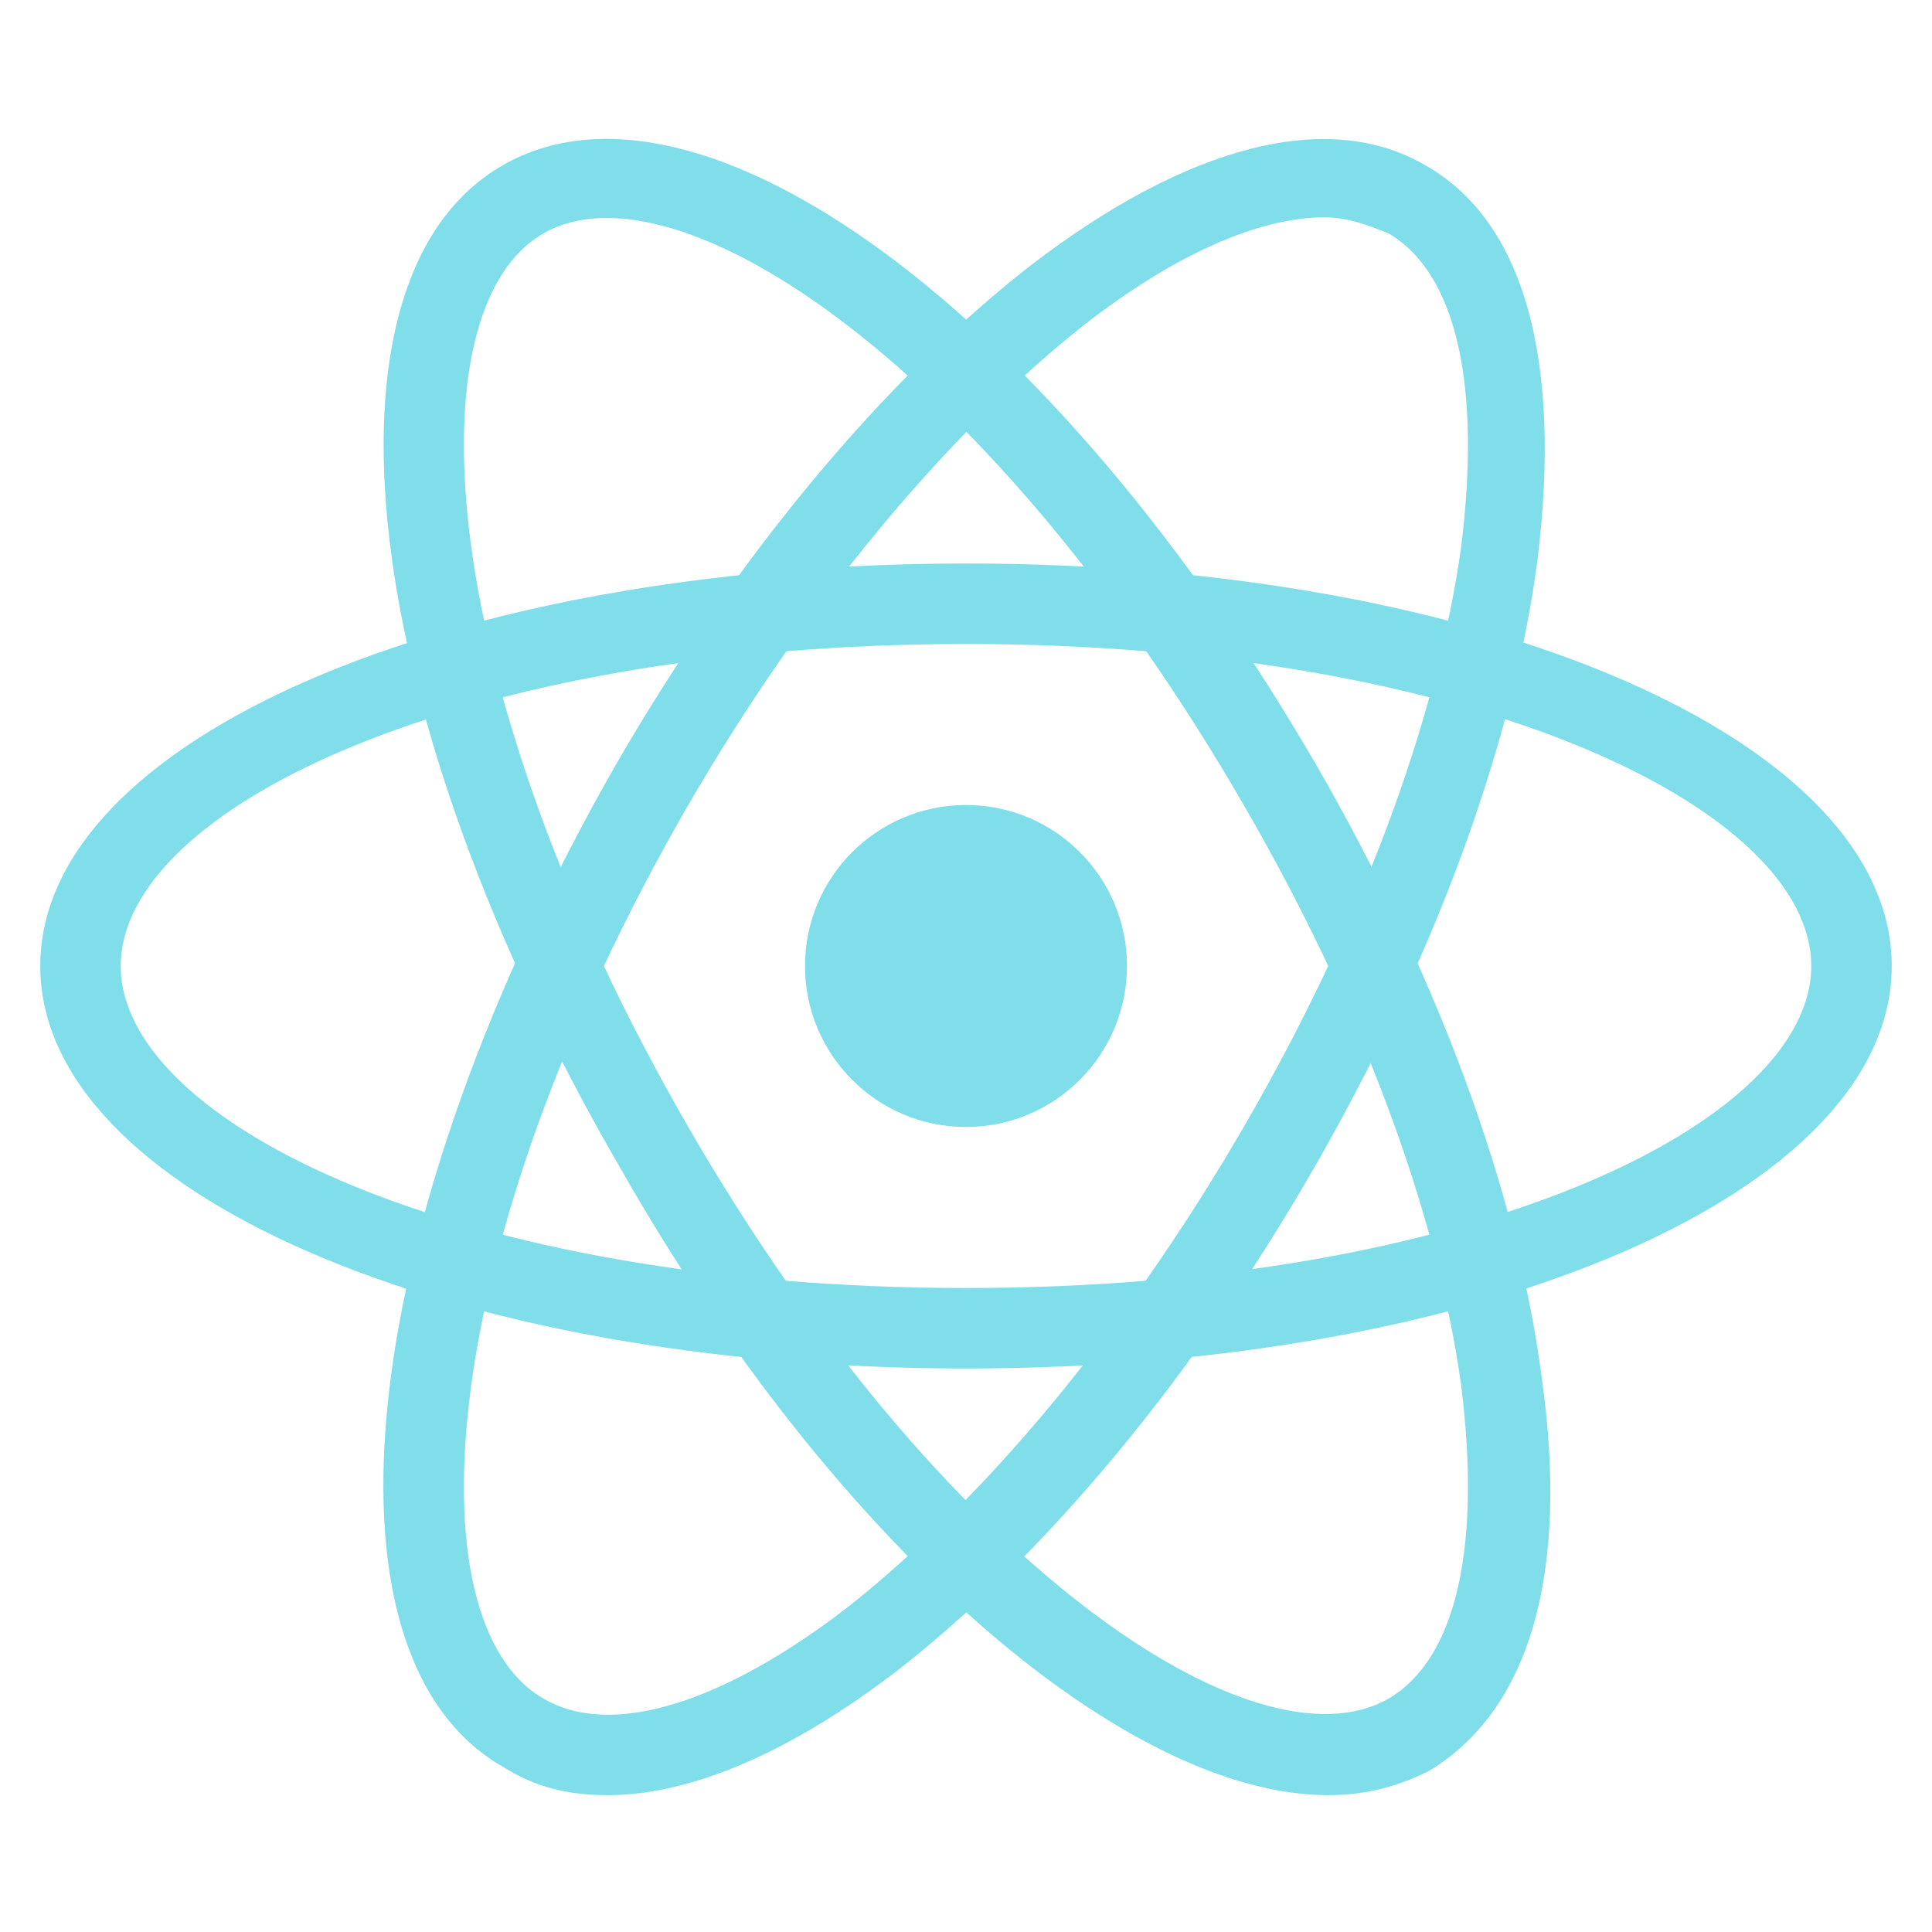
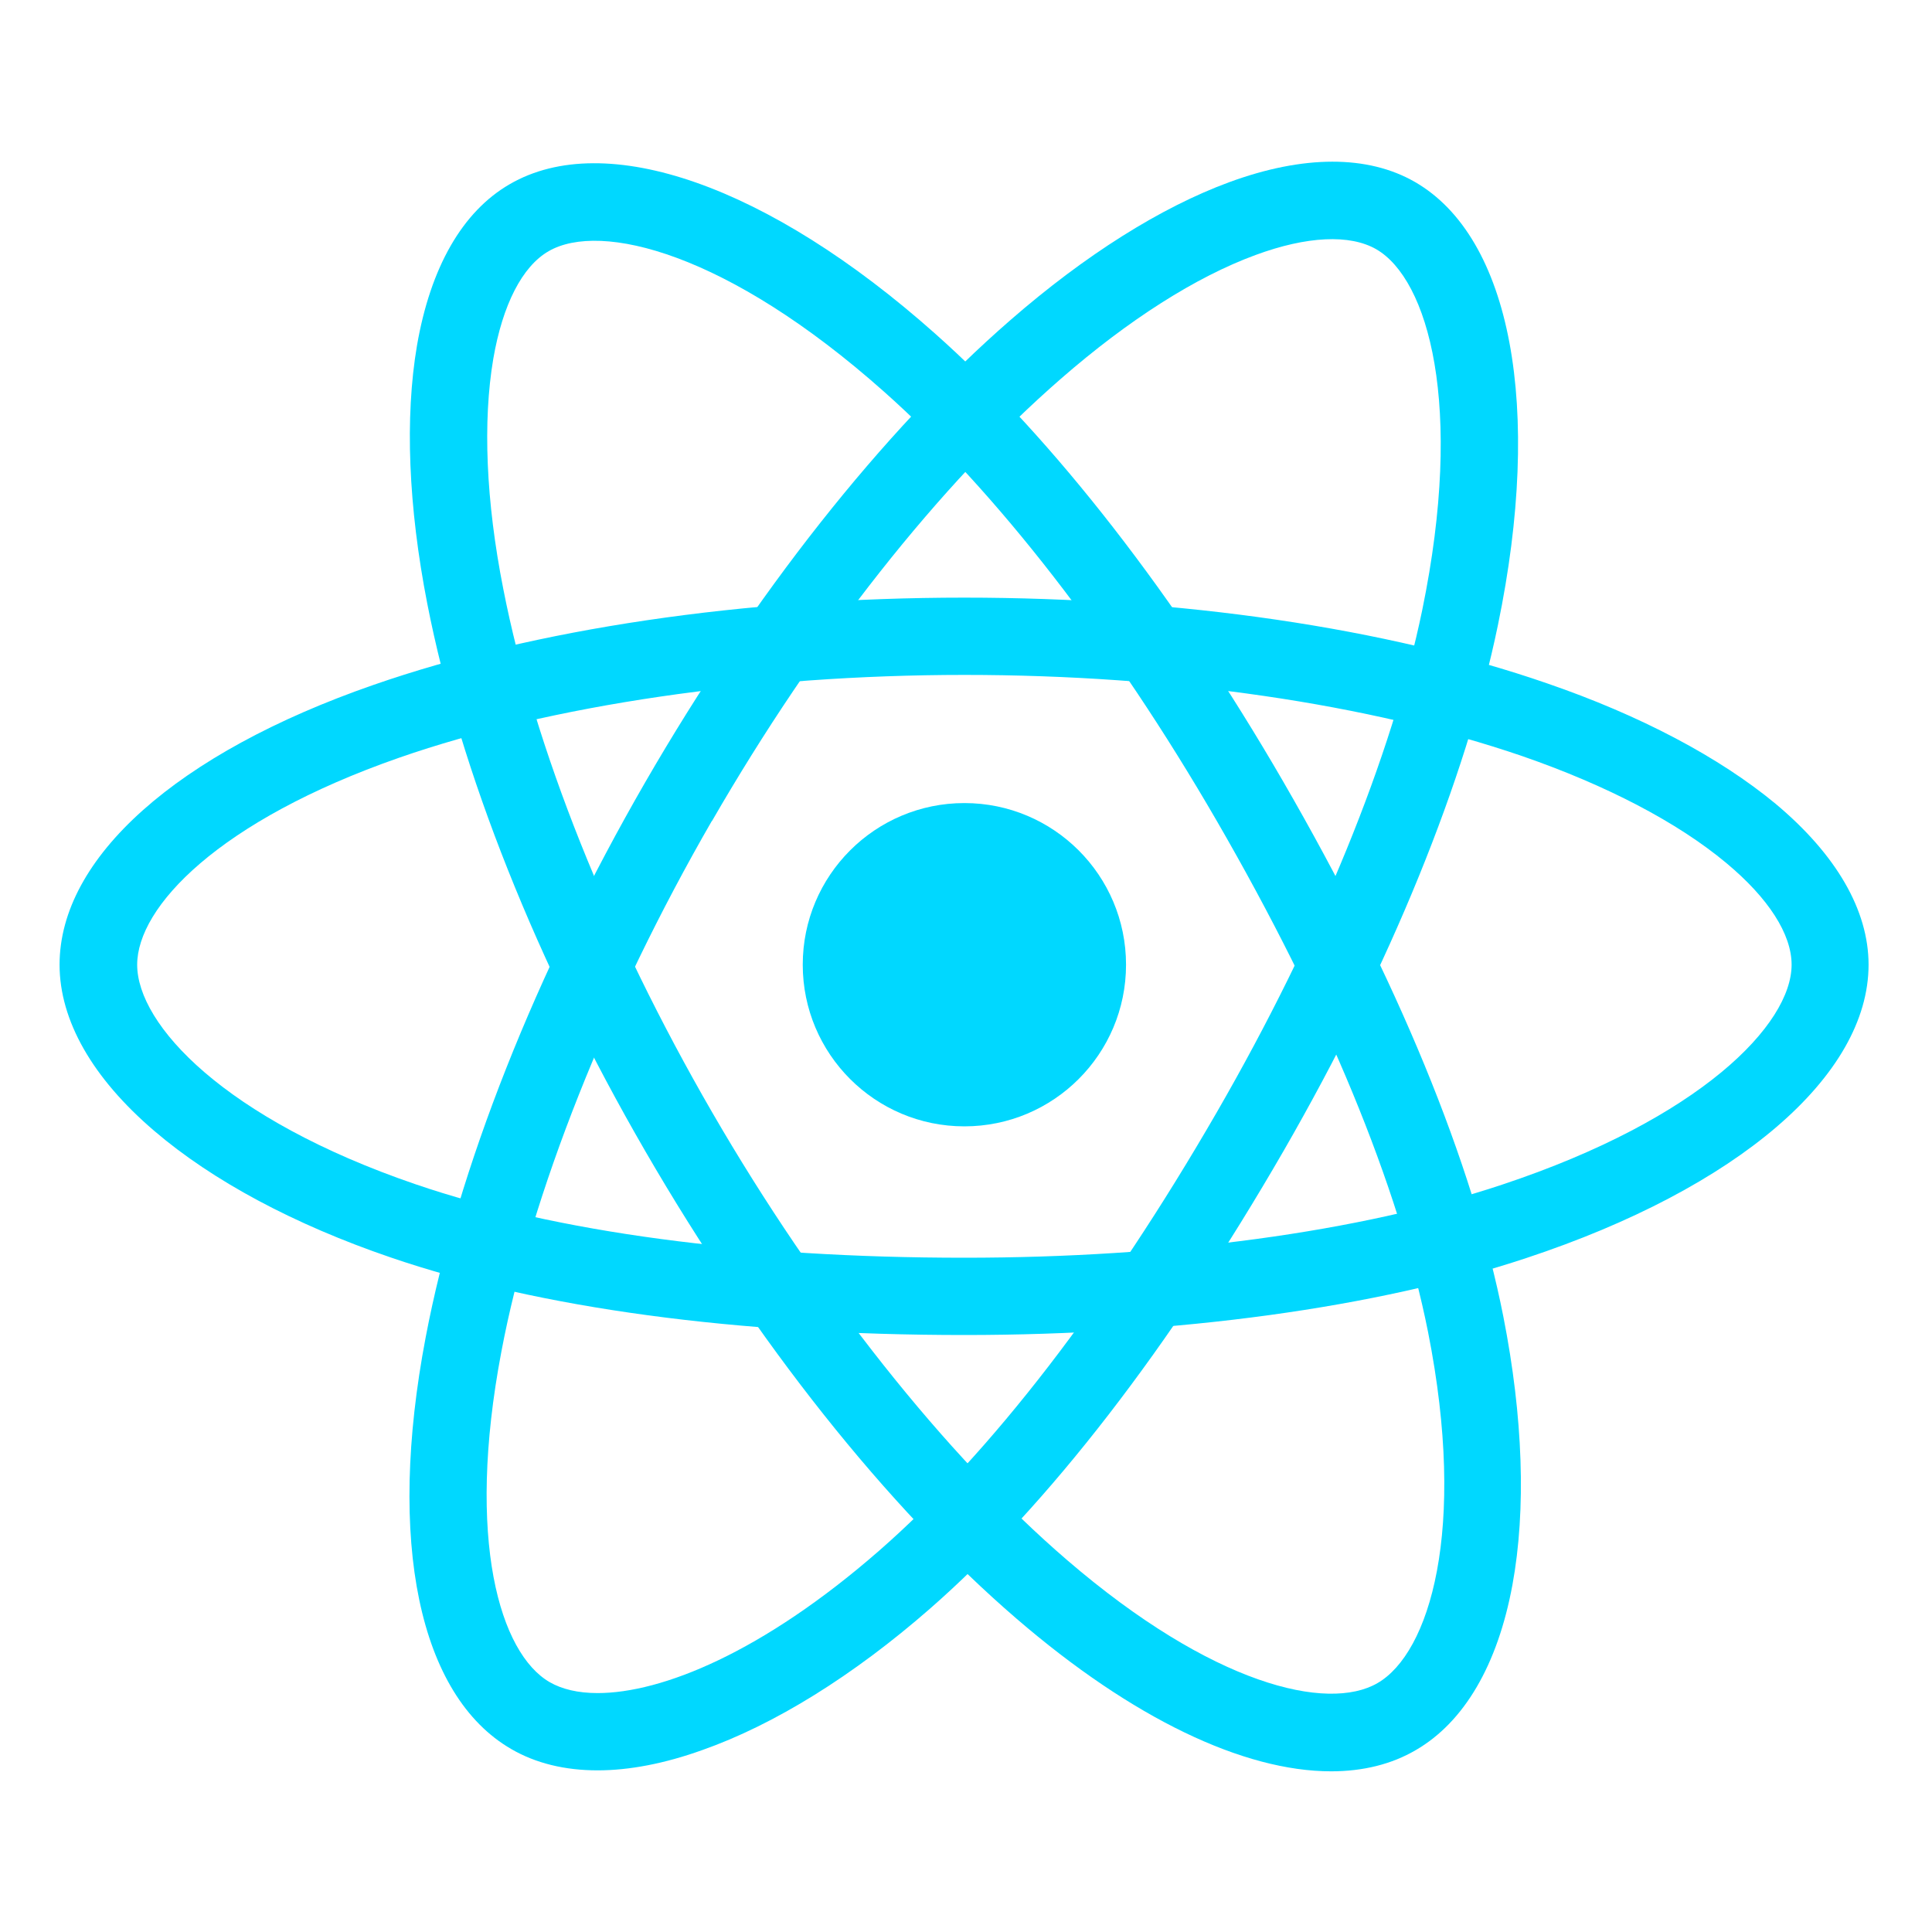
- <svg xmlns="http://www.w3.org/2000/svg" viewBox="0 0 48 48" width="144px" height="144px">
-   <path fill="#80deea" d="M24,34C11.1,34,1,29.6,1,24c0-5.6,10.1-10,23-10c12.9,0,23,4.4,23,10C47,29.6,36.9,34,24,34z M24,16 c-12.6,0-21,4.1-21,8c0,3.9,8.4,8,21,8s21-4.1,21-8C45,20.1,36.6,16,24,16z" />
-   <path fill="#80deea" d="M15.1,44.6c-1,0-1.8-0.2-2.6-0.7C7.6,41.1,8.9,30.2,15.3,19l0,0c3-5.2,6.7-9.6,10.3-12.4c3.9-3,7.4-3.9,9.8-2.5 c2.5,1.4,3.4,4.9,2.8,9.8c-0.6,4.6-2.6,10-5.6,15.2c-3,5.2-6.7,9.6-10.3,12.4C19.7,43.5,17.2,44.6,15.1,44.6z M32.9,5.4 c-1.6,0-3.7,0.9-6,2.7c-3.4,2.7-6.9,6.9-9.8,11.9l0,0c-6.3,10.9-6.9,20.3-3.6,22.2c1.7,1,4.5,0.1,7.6-2.3c3.4-2.7,6.9-6.9,9.8-11.9 c2.9-5,4.8-10.1,5.4-14.4c0.5-4-0.1-6.8-1.8-7.8C34,5.6,33.5,5.4,32.9,5.4z" />
-   <path fill="#80deea" d="M33,44.6c-5,0-12.2-6.1-17.6-15.6C8.9,17.8,7.6,6.9,12.5,4.1l0,0C17.4,1.3,26.2,7.8,32.7,19 c3,5.2,5,10.6,5.6,15.2c0.7,4.9-0.3,8.3-2.8,9.8C34.7,44.4,33.9,44.6,33,44.6z M13.5,5.8c-3.3,1.9-2.7,11.3,3.6,22.2 c6.3,10.9,14.1,16.1,17.4,14.2c1.7-1,2.3-3.8,1.8-7.8c-0.6-4.3-2.5-9.4-5.4-14.4C24.6,9.1,16.8,3.9,13.5,5.8L13.5,5.8z" />
-   <circle cx="24" cy="24" r="4" fill="#80deea" />
+ <svg xmlns="http://www.w3.org/2000/svg" id="Layer_2" style="enable-background:new 0 0 600 600;" version="1.1" viewBox="0 0 600 600" xml:space="preserve">
+   <style type="text/css">
+ 	.st0{fill:#00D8FF;}
+ </style>
+   <circle class="st0" cx="299.5" cy="299.6" r="50.2" />
+   <g>
+     <path class="st0" d="M299.5,414.6c-70.5,0-132.1-8.3-178.2-24.1c-29.9-10.2-55.3-23.8-73.4-39.3c-19.2-16.4-29.4-34.3-29.4-51.6   c0-33.2,36.4-65.7,97.5-86.9c50-17.4,115.2-27.1,183.4-27.1c67,0,131.3,9.4,181,26.6c29.1,10,53.6,23,71,37.4   c18.9,15.8,28.9,33.1,28.9,50c0,34.5-40.7,69.4-106.3,91.1C427.6,406.1,365.6,414.6,299.5,414.6z M299.5,209.6   c-64.7,0-128.7,9.4-175.5,25.7c-56.2,19.6-81.4,46.4-81.4,64.3c0,18.6,27.1,47.9,86.5,68.2c43.6,14.9,102.6,22.8,170.4,22.8   c63.6,0,122.9-8,167-22.7c61.7-20.5,89.9-49.8,89.9-68.3c0-9.5-7.2-20.7-20.3-31.6c-15.1-12.6-37.1-24.1-63.4-33.2   C425.4,218.6,363.9,209.6,299.5,209.6z" />
+   </g>
+   <g>
+     <path class="st0" d="M185.6,549.8c-10.2,0-19.2-2.2-26.8-6.6c-28.7-16.6-38.7-64.4-26.6-127.9c9.9-52.1,34.1-113.3,68.2-172.4   c33.5-58,73.7-109,113.4-143.5c23.2-20.2,46.7-35,67.9-42.8c23.1-8.5,43.1-8.5,57.7-0.1c29.9,17.2,39.8,70,25.8,137.6   c-9.9,48-33.5,105.9-66.5,163.2c-35.2,61-73.2,110.2-109.9,142.3c-23.8,20.8-48.3,36-70.7,43.9   C206.4,547.7,195.4,549.8,185.6,549.8z M210.7,248.9l10.4,6c-32.3,56-56.2,116.1-65.4,164.9c-11.1,58.5-0.4,93.7,15,102.6   c3.8,2.2,8.8,3.4,14.9,3.4c19.9,0,51.2-12.6,87.4-44.2c34.7-30.3,71-77.5,104.9-136.2c31.8-55.1,54.4-110.5,63.8-156   c13.1-63.7,1.8-102.7-14.3-112c-8.2-4.7-21.5-4.1-37.5,1.8c-18.5,6.8-39.4,20.1-60.4,38.4c-37.7,32.8-76.2,81.6-108.4,137.4   L210.7,248.9z" />
+   </g>
+   <g>
+     <path class="st0" d="M413.4,550.1c-27.2,0-61.7-16.4-97.7-47.4c-40.2-34.6-81.1-86.1-115.3-145.2v0c-33.6-58-57.6-118.3-67.7-170   c-5.9-30.2-7-57.9-3.2-80.2c4.2-24.3,14.1-41.6,28.8-50.1c29.8-17.3,80.5,0.5,132.1,46.4c36.6,32.5,75,81.9,108.1,139.1   c35.3,61,59,118.5,68.4,166.3c6.1,31,7.1,59.8,2.8,83.2c-4.6,24.9-15,42.6-30,51.3C432.2,547.9,423.3,550.1,413.4,550.1z    M221.2,345.5c32.4,56,72.6,106.7,110.2,139c45.1,38.8,80.9,47.2,96.4,38.2c16.1-9.3,27.9-47.4,15.7-109   c-9-45.2-31.7-100.2-65.7-158.9c-31.9-55.1-68.6-102.4-103.3-133.2C225.9,78.4,186.5,68.7,170.4,78c-8.2,4.7-14.3,16.6-17.2,33.4   c-3.3,19.4-2.3,44.2,3.1,71.5C165.9,232,188.9,289.7,221.2,345.5L221.2,345.5z" />
+   </g>
</svg>
